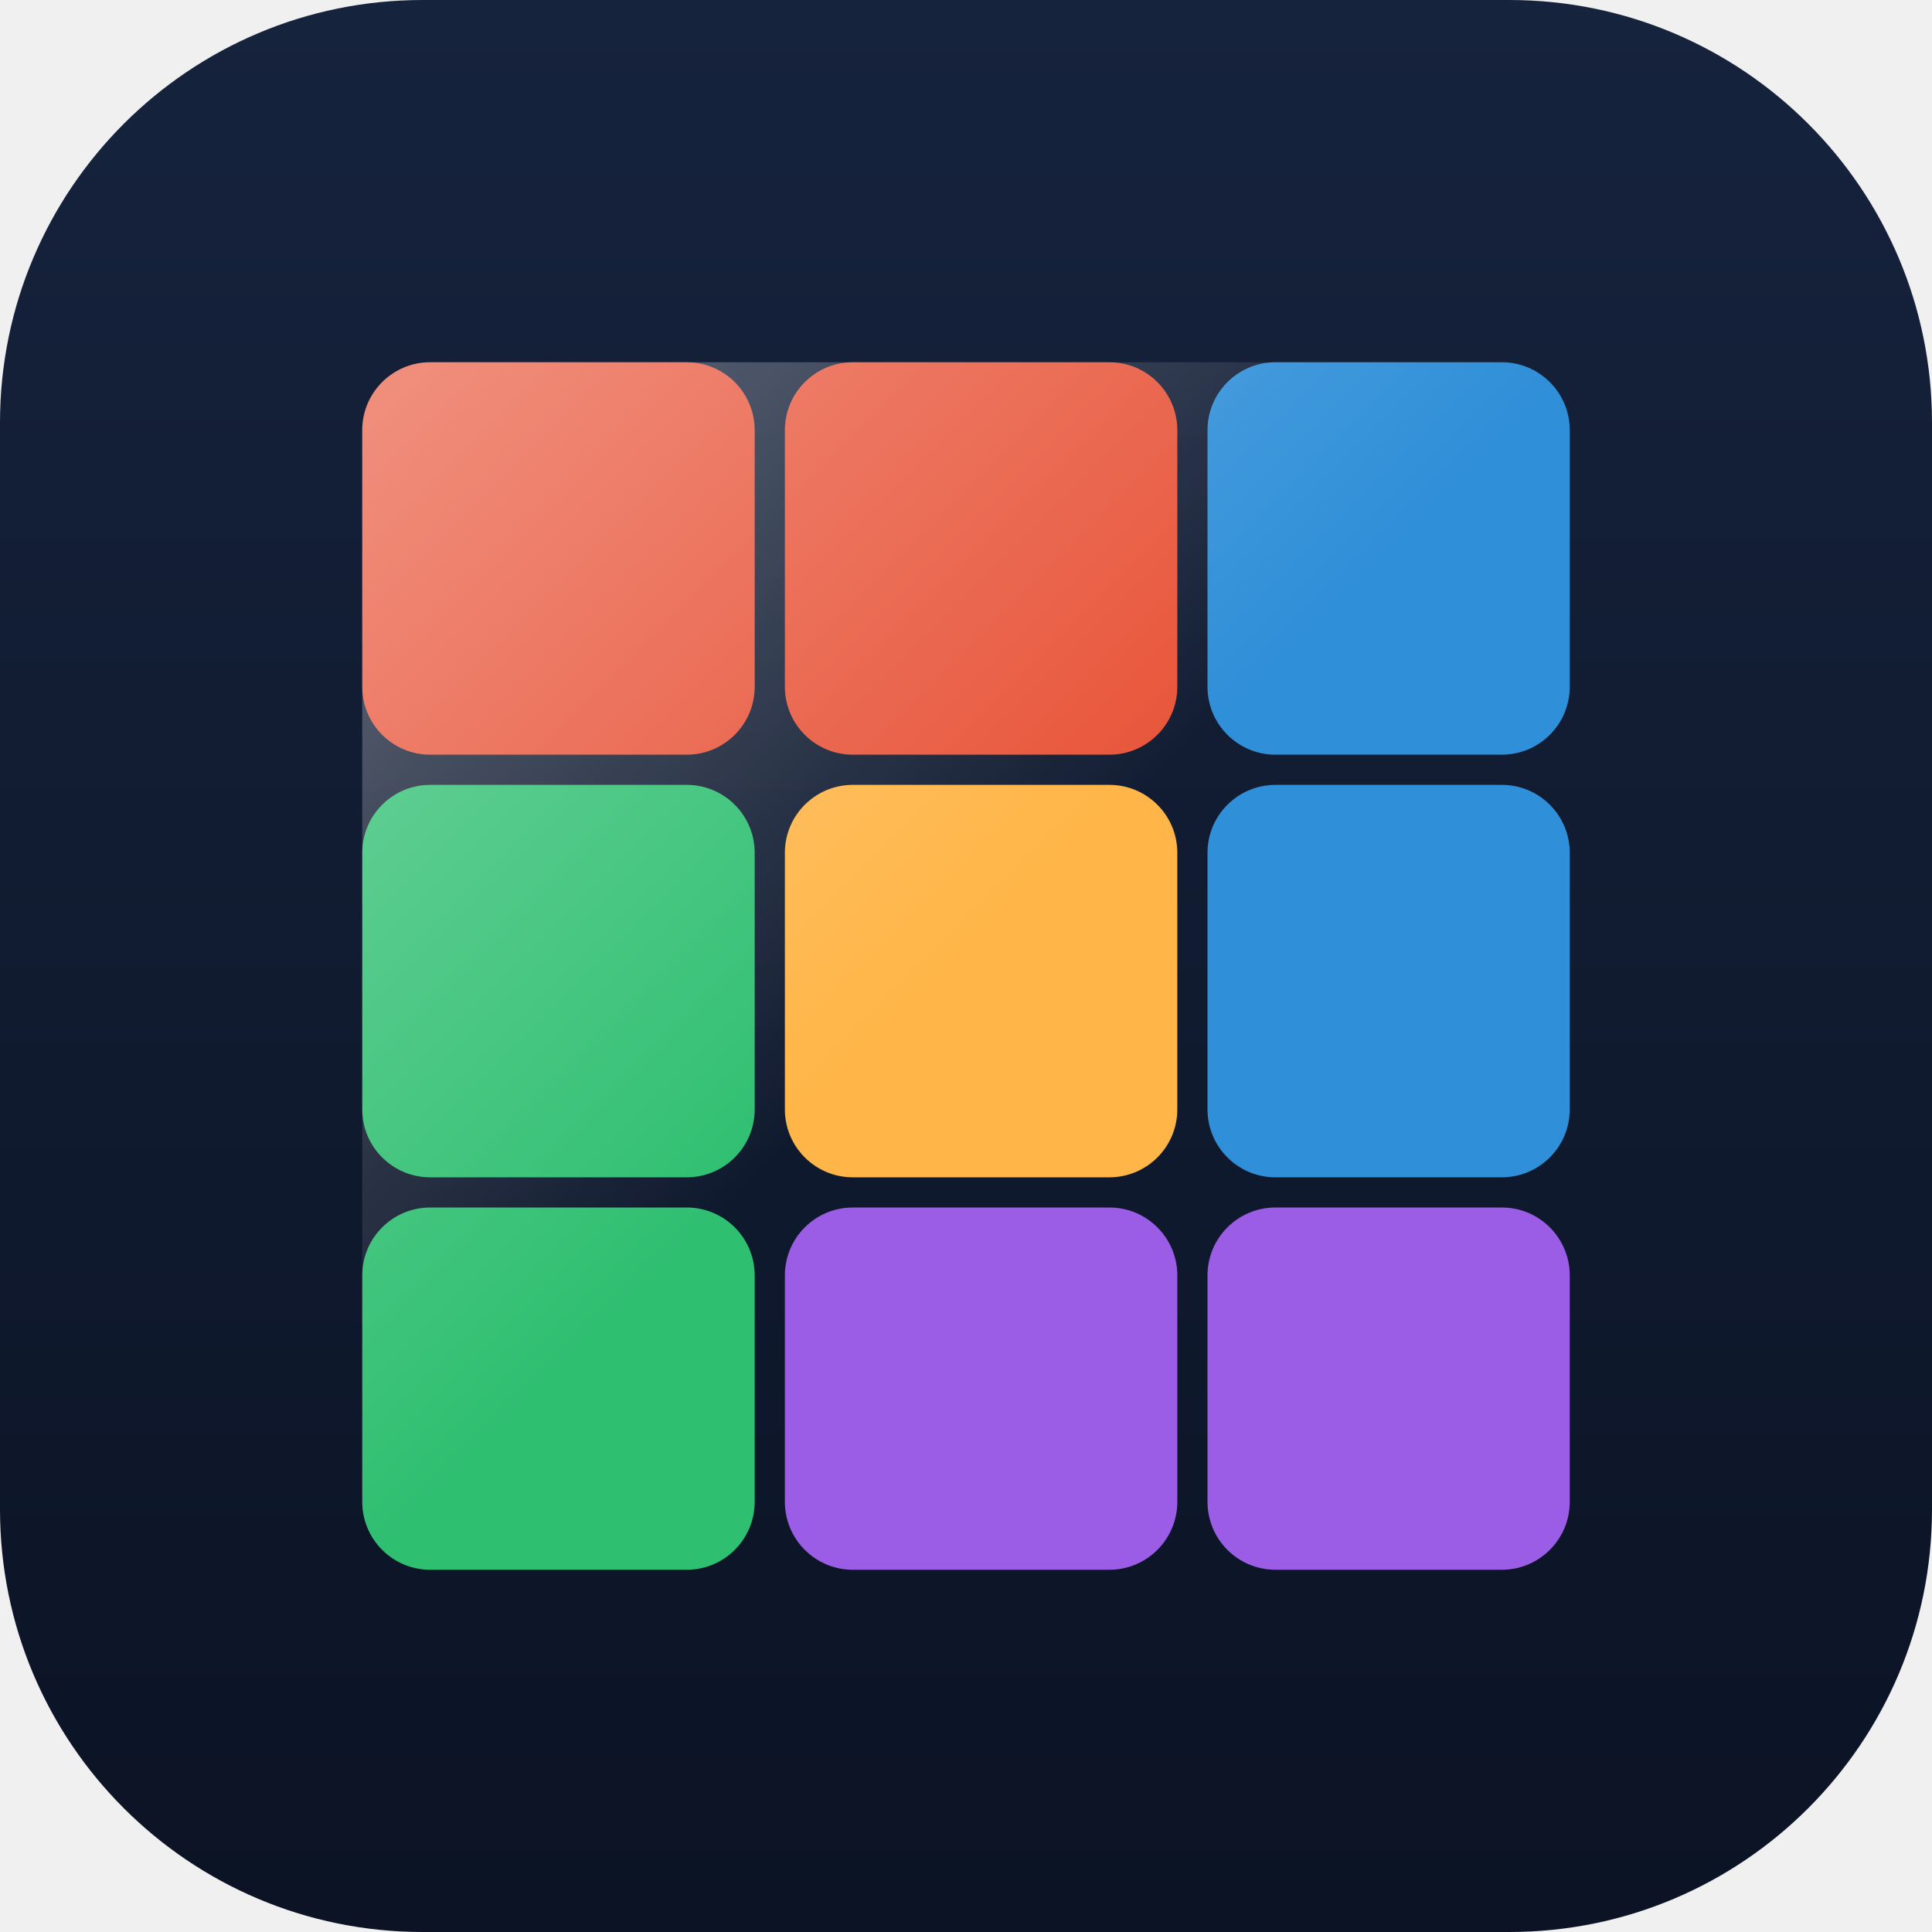
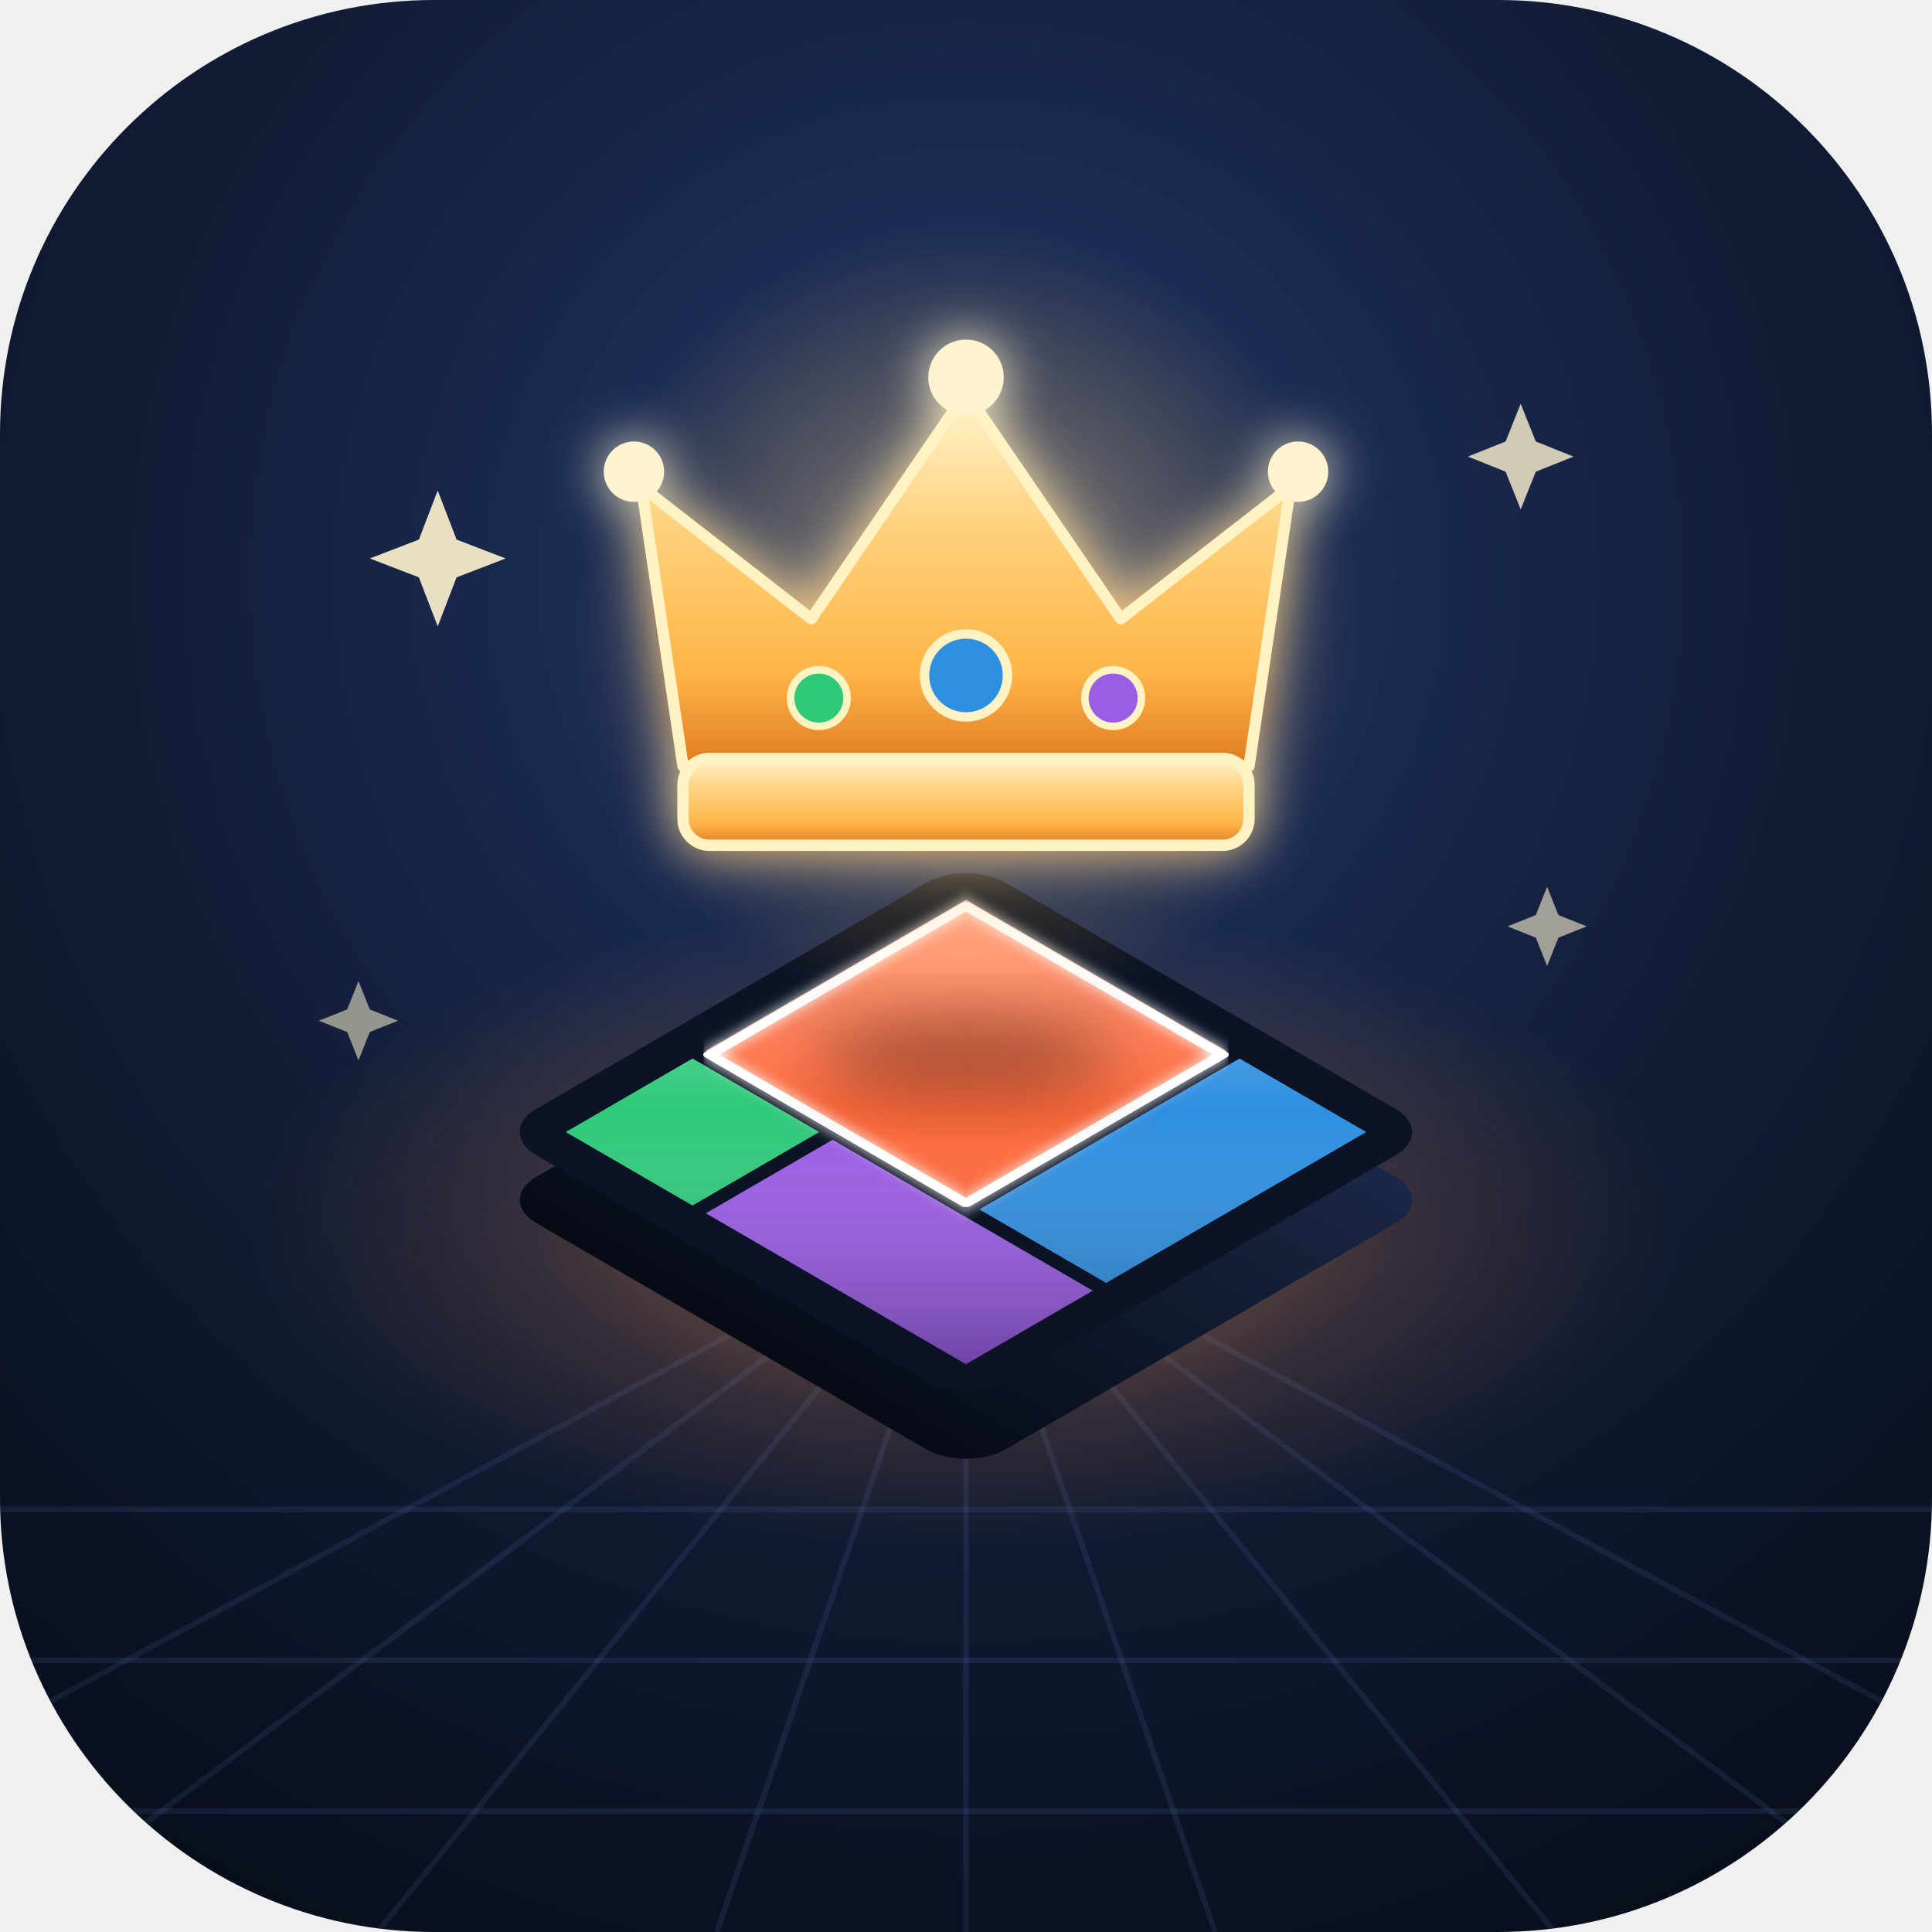
- <svg xmlns="http://www.w3.org/2000/svg" viewBox="0 0 512 512">
+ <svg xmlns="http://www.w3.org/2000/svg" viewBox="0 0 1024 1024">
  <defs>
-     <linearGradient id="b" x1="0" y1="0" x2="0" y2="1">
-       <stop offset="0" stop-color="#16233d" />
-       <stop offset="1" stop-color="#0b1324" />
+     <radialGradient id="bg" cx="50%" cy="30%" r="80%">
+       <stop offset="0" stop-color="#22386a" />
+       <stop offset=".55" stop-color="#111c36" />
+       <stop offset="1" stop-color="#080d1a" />
+     </radialGradient>
+     <radialGradient id="glow" cx="50%" cy="50%" r="50%">
+       <stop offset="0" stop-color="#ffb547" stop-opacity=".55" />
+       <stop offset=".6" stop-color="#ff8a3d" stop-opacity=".15" />
+       <stop offset="1" stop-color="#ff8a3d" stop-opacity="0" />
+     </radialGradient>
+     <radialGradient id="halo" cx="50%" cy="50%" r="50%">
+       <stop offset="0" stop-color="#fff2d0" stop-opacity=".9" />
+       <stop offset=".35" stop-color="#ffcf7a" stop-opacity=".35" />
+       <stop offset="1" stop-color="#ffb547" stop-opacity="0" />
+     </radialGradient>
+     <linearGradient id="gloss" x1="0" y1="0" x2="1" y2="1">
+       <stop offset="0" stop-color="#fff" stop-opacity=".42" />
+       <stop offset=".45" stop-color="#fff" stop-opacity="0" />
+       <stop offset="1" stop-color="#000" stop-opacity=".28" />
    </linearGradient>
-     <linearGradient id="s" x1="0" y1="0" x2="1" y2="1">
-       <stop offset="0" stop-color="#fff" stop-opacity=".35" />
-       <stop offset=".5" stop-color="#fff" stop-opacity="0" />
+     <linearGradient id="gold" x1="0" y1="0" x2="0" y2="1">
+       <stop offset="0" stop-color="#fff4cf" />
+       <stop offset=".35" stop-color="#ffd27e" />
+       <stop offset=".75" stop-color="#ffb547" />
+       <stop offset="1" stop-color="#e07b22" />
    </linearGradient>
+     <linearGradient id="side" x1="0" y1="0" x2="0" y2="1">
+       <stop offset="0" stop-color="#1a2747" />
+       <stop offset="1" stop-color="#070b16" />
+     </linearGradient>
+     <filter id="soft" x="-50%" y="-50%" width="200%" height="200%">
+       <feGaussianBlur stdDeviation="18" />
+     </filter>
+     <filter id="lineglow" x="-20%" y="-20%" width="140%" height="140%">
+       <feGaussianBlur stdDeviation="5" result="b" />
+       <feMerge>
+         <feMergeNode in="b" />
+         <feMergeNode in="SourceGraphic" />
+       </feMerge>
+     </filter>
+     <filter id="crownglow" x="-50%" y="-50%" width="200%" height="200%">
+       <feGaussianBlur stdDeviation="14" result="b" />
+       <feMerge>
+         <feMergeNode in="b" />
+         <feMergeNode in="SourceGraphic" />
+       </feMerge>
+     </filter>
  </defs>
-   <rect width="512" height="512" rx="112" fill="url(#b)" />
-   <g transform="translate(96 96)">
-     <rect width="104" height="104" rx="18" fill="#e8553a" />
-     <rect x="112" width="104" height="104" rx="18" fill="#e8553a" />
-     <rect x="224" width="96" height="104" rx="18" fill="#2f8fd8" />
-     <rect y="112" width="104" height="104" rx="18" fill="#2fbf71" />
-     <rect x="112" y="112" width="104" height="104" rx="18" fill="#ffb547" />
-     <rect x="224" y="112" width="96" height="104" rx="18" fill="#2f8fd8" />
-     <rect y="224" width="104" height="96" rx="18" fill="#2fbf71" />
-     <rect x="112" y="224" width="104" height="96" rx="18" fill="#9b5de5" />
-     <rect x="224" y="224" width="96" height="96" rx="18" fill="#9b5de5" />
-     <rect width="320" height="320" rx="18" fill="url(#s)" />
+   <clipPath id="r">
+     <rect width="1024" height="1024" rx="230" />
+   </clipPath>
+   <g clip-path="url(#r)">
+     <rect width="1024" height="1024" fill="url(#bg)" />
+     <g stroke="#7aa2ff" stroke-opacity=".10" stroke-width="3" fill="none">
+       <path d="M512 640L-200 1024M512 640L0 1024M512 640L200 1024M512 640L380 1024M512 640L512 1024M512 640L644 1024M512 640L824 1024M512 640L1024 1024M512 640L1224 1024" />
+       <path d="M0 800H1024M0 880H1024M0 960H1024" />
+     </g>
+     <ellipse cx="512" cy="650" rx="380" ry="170" fill="url(#glow)" />
+     <g transform="translate(512 636) scale(1 .58) rotate(45) translate(-170 -170)">
+       <rect x="-6" y="-6" width="352" height="352" rx="30" fill="url(#side)" />
+     </g>
+     <g transform="translate(512 600) scale(1 .58) rotate(45) translate(-170 -170)">
+       <rect x="-6" y="-6" width="352" height="352" rx="30" fill="#0b1324" />
+       <g transform="translate(20 20)">
+         <path d="M0 0H200V200H0Z" fill="#ff6a3d" />
+         <path d="M200 0H300V200H200Z" fill="#2f8fe0" />
+         <path d="M0 200H100V300H0Z" fill="#2fca7a" />
+         <path d="M100 200H300V300H100Z" fill="#9b5de5" />
+         <rect width="300" height="300" fill="url(#gloss)" />
+         <path d="M200 0V200M0 200H300M100 200V300" stroke="#0b1324" stroke-width="10" stroke-linecap="round" />
+         <path d="M4 4H196V196H4Z" fill="none" stroke="#fff" stroke-width="7" stroke-linejoin="round" filter="url(#lineglow)" />
+       </g>
+     </g>
+     <ellipse cx="512" cy="560" rx="80" ry="22" fill="#000" opacity=".35" filter="url(#soft)" />
+     <circle cx="512" cy="330" r="210" fill="url(#halo)" />
+     <g filter="url(#crownglow)" transform="translate(512 336)">
+       <path d="M-150 70L-172 -78L-82 -8L0 -128L82 -8L172 -78L150 70Z" fill="url(#gold)" stroke="#fff3c4" stroke-width="6" stroke-linejoin="round" />
+       <rect x="-150" y="66" width="300" height="46" rx="14" fill="url(#gold)" stroke="#fff3c4" stroke-width="6" />
+       <circle cx="0" cy="-136" r="20" fill="#fff4cf" />
+       <circle cx="-176" cy="-86" r="16" fill="#fff4cf" />
+       <circle cx="176" cy="-86" r="16" fill="#fff4cf" />
+       <circle cx="0" cy="22" r="22" fill="#2f8fe0" stroke="#fff3c4" stroke-width="5" />
+       <circle cx="-78" cy="34" r="15" fill="#2fca7a" stroke="#fff3c4" stroke-width="4" />
+       <circle cx="78" cy="34" r="15" fill="#9b5de5" stroke="#fff3c4" stroke-width="4" />
+     </g>
+     <g fill="#fff4cf">
+       <path d="M232 260l10 26 26 10-26 10-10 26-10-26-26-10 26-10z" opacity=".9" />
+       <path d="M806 214l8 20 20 8-20 8-8 20-8-20-20-8 20-8z" opacity=".8" />
+       <path d="M820 470l6 15 15 6-15 6-6 15-6-15-15-6 15-6z" opacity=".6" />
+       <path d="M190 520l6 15 15 6-15 6-6 15-6-15-15-6 15-6z" opacity=".55" />
+     </g>
  </g>
</svg>
